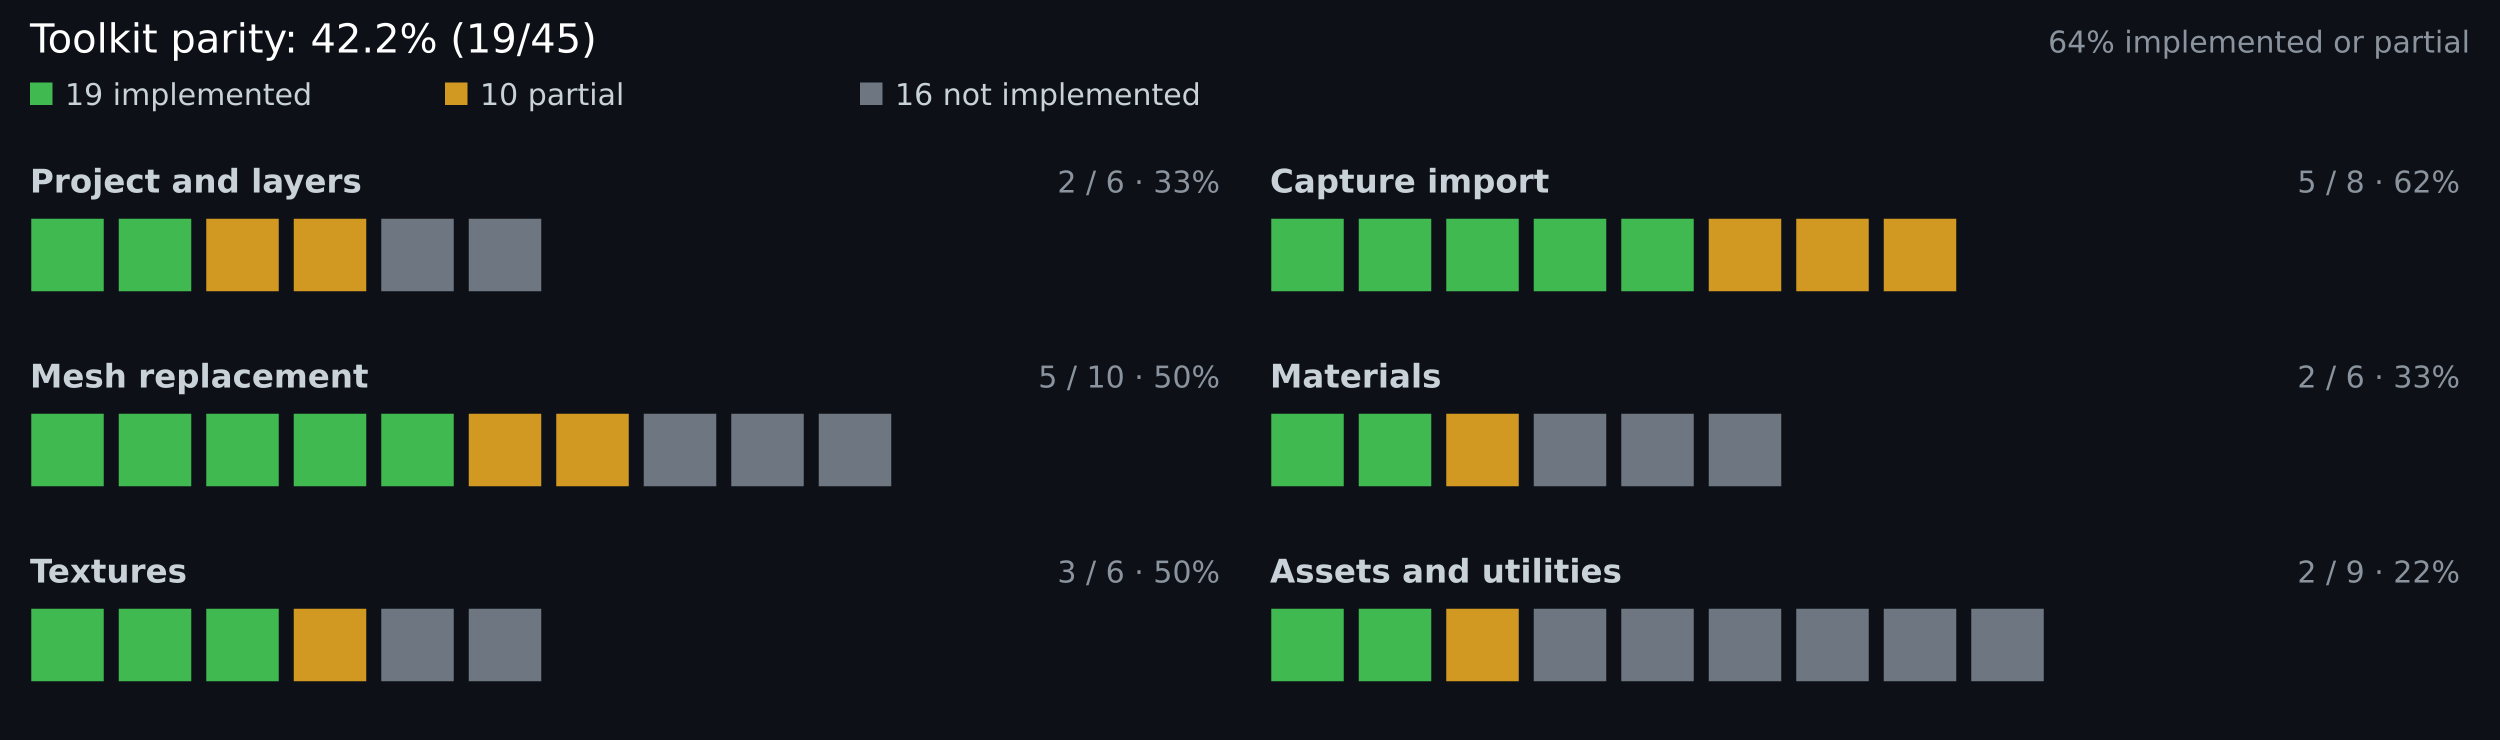
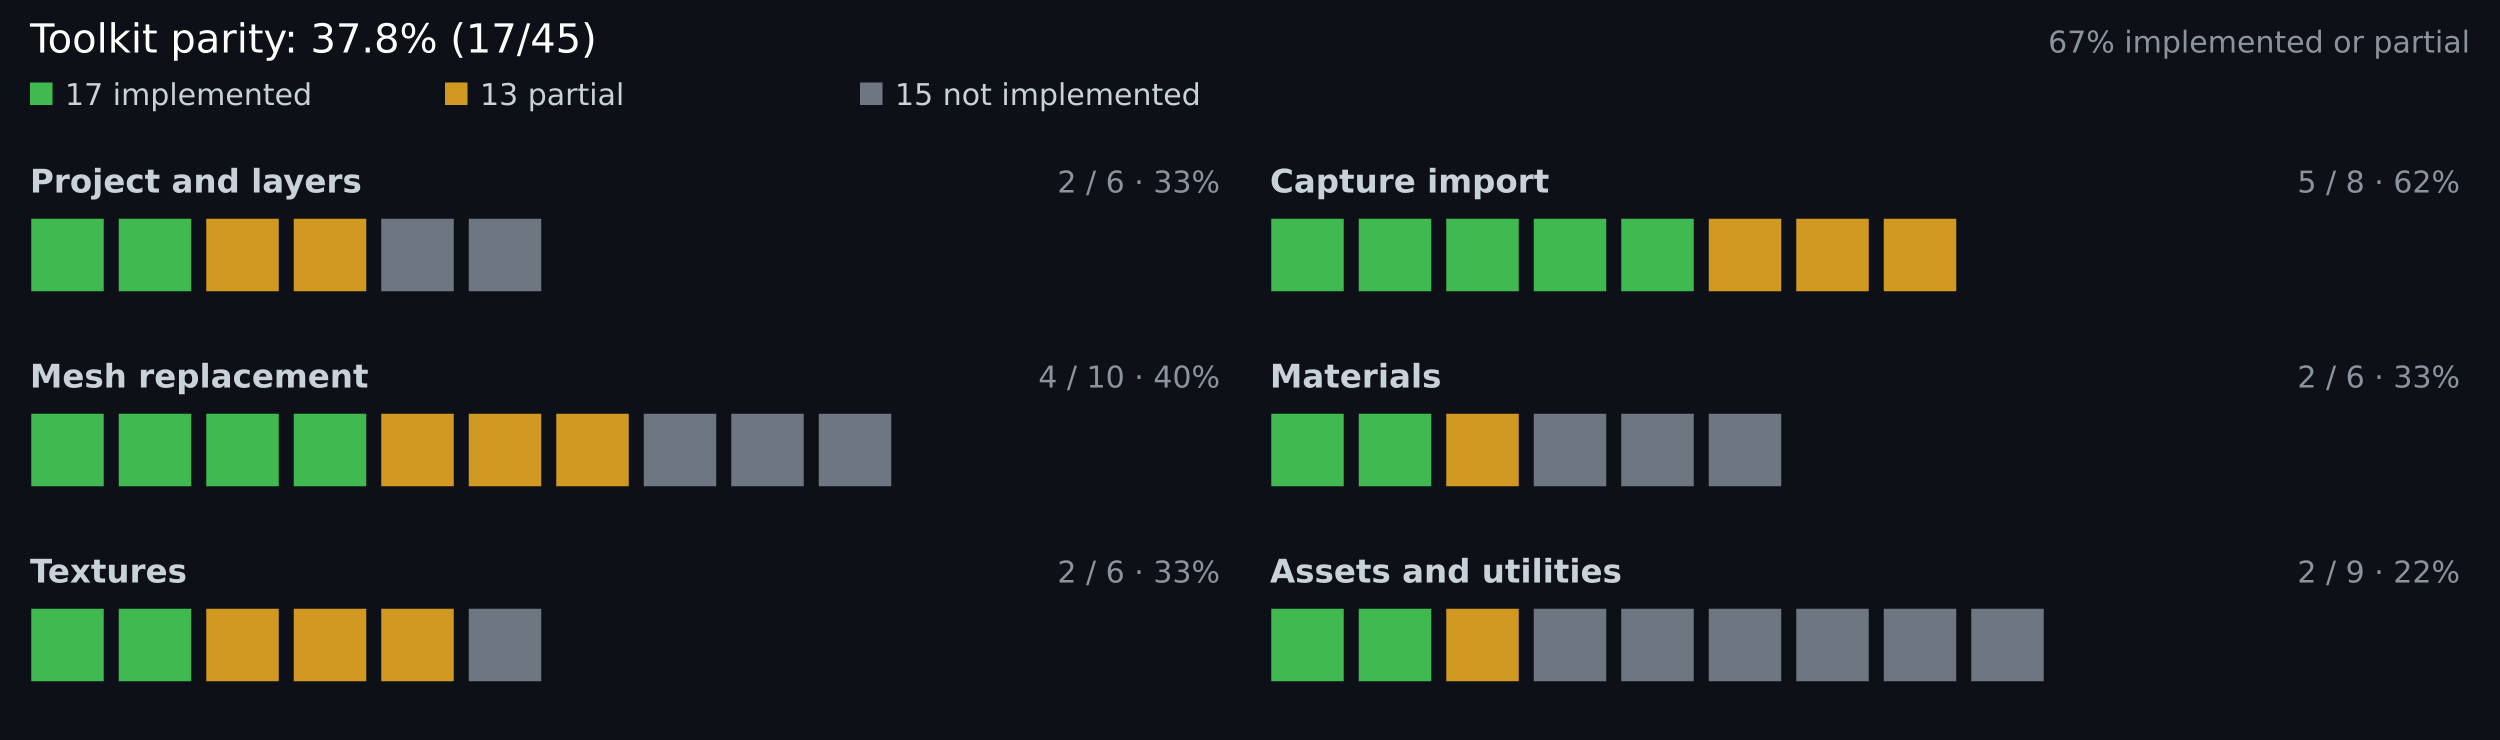
- <svg xmlns="http://www.w3.org/2000/svg" width="1000" height="296" viewBox="0 0 1000 296" role="img" aria-label="Toolkit parity: 42.2% (19 of 45 features fully implemented)">
+ <svg xmlns="http://www.w3.org/2000/svg" width="1000" height="296" viewBox="0 0 1000 296" role="img" aria-label="Toolkit parity: 37.8% (17 of 45 features fully implemented)">
  <rect width="1000" height="296" fill="#0d1117" />
-   <text x="12" y="21" font-family="Verdana, DejaVu Sans, sans-serif" font-size="16" fill="#ffffff">Toolkit parity: 42.2% (19/45)</text>
-   <text x="988" y="21" text-anchor="end" font-family="Verdana, DejaVu Sans, sans-serif" font-size="12" fill="#8b949e">64% implemented or partial</text>
+   <text x="12" y="21" font-family="Verdana, DejaVu Sans, sans-serif" font-size="16" fill="#ffffff">Toolkit parity: 37.8% (17/45)</text>
+   <text x="988" y="21" text-anchor="end" font-family="Verdana, DejaVu Sans, sans-serif" font-size="12" fill="#8b949e">67% implemented or partial</text>
  <g font-family="Verdana, DejaVu Sans, sans-serif" font-size="12" fill="#c9d1d9">
    <rect x="12" y="33" width="9" height="9" fill="#3fb950" />
-     <text x="26" y="42">19 implemented</text>
+     <text x="26" y="42">17 implemented</text>
    <rect x="178" y="33" width="9" height="9" fill="#d29922" />
-     <text x="192" y="42">10 partial</text>
+     <text x="192" y="42">13 partial</text>
    <rect x="344" y="33" width="9" height="9" fill="#6e7681" />
-     <text x="358" y="42">16 not implemented</text>
+     <text x="358" y="42">15 not implemented</text>
  </g>
  <g>
    <text x="12" y="77" font-family="Verdana, DejaVu Sans, sans-serif" font-size="13" font-weight="600" fill="#c9d1d9">Project and layers</text>
    <text x="488" y="77" text-anchor="end" font-family="Verdana, DejaVu Sans, sans-serif" font-size="12" fill="#8b949e">2 / 6 · 33%</text>
    <rect x="12" y="87" width="30" height="30" fill="#3fb950" stroke="#0d1117" stroke-width="1" />
    <rect x="47" y="87" width="30" height="30" fill="#3fb950" stroke="#0d1117" stroke-width="1" />
    <rect x="82" y="87" width="30" height="30" fill="#d29922" stroke="#0d1117" stroke-width="1" />
    <rect x="117" y="87" width="30" height="30" fill="#d29922" stroke="#0d1117" stroke-width="1" />
    <rect x="152" y="87" width="30" height="30" fill="#6e7681" stroke="#0d1117" stroke-width="1" />
    <rect x="187" y="87" width="30" height="30" fill="#6e7681" stroke="#0d1117" stroke-width="1" />
  </g>
  <g>
    <text x="508" y="77" font-family="Verdana, DejaVu Sans, sans-serif" font-size="13" font-weight="600" fill="#c9d1d9">Capture import</text>
    <text x="984" y="77" text-anchor="end" font-family="Verdana, DejaVu Sans, sans-serif" font-size="12" fill="#8b949e">5 / 8 · 62%</text>
    <rect x="508" y="87" width="30" height="30" fill="#3fb950" stroke="#0d1117" stroke-width="1" />
    <rect x="543" y="87" width="30" height="30" fill="#3fb950" stroke="#0d1117" stroke-width="1" />
    <rect x="578" y="87" width="30" height="30" fill="#3fb950" stroke="#0d1117" stroke-width="1" />
    <rect x="613" y="87" width="30" height="30" fill="#3fb950" stroke="#0d1117" stroke-width="1" />
    <rect x="648" y="87" width="30" height="30" fill="#3fb950" stroke="#0d1117" stroke-width="1" />
    <rect x="683" y="87" width="30" height="30" fill="#d29922" stroke="#0d1117" stroke-width="1" />
    <rect x="718" y="87" width="30" height="30" fill="#d29922" stroke="#0d1117" stroke-width="1" />
    <rect x="753" y="87" width="30" height="30" fill="#d29922" stroke="#0d1117" stroke-width="1" />
  </g>
  <g>
    <text x="12" y="155" font-family="Verdana, DejaVu Sans, sans-serif" font-size="13" font-weight="600" fill="#c9d1d9">Mesh replacement</text>
-     <text x="488" y="155" text-anchor="end" font-family="Verdana, DejaVu Sans, sans-serif" font-size="12" fill="#8b949e">5 / 10 · 50%</text>
+     <text x="488" y="155" text-anchor="end" font-family="Verdana, DejaVu Sans, sans-serif" font-size="12" fill="#8b949e">4 / 10 · 40%</text>
    <rect x="12" y="165" width="30" height="30" fill="#3fb950" stroke="#0d1117" stroke-width="1" />
    <rect x="47" y="165" width="30" height="30" fill="#3fb950" stroke="#0d1117" stroke-width="1" />
    <rect x="82" y="165" width="30" height="30" fill="#3fb950" stroke="#0d1117" stroke-width="1" />
    <rect x="117" y="165" width="30" height="30" fill="#3fb950" stroke="#0d1117" stroke-width="1" />
-     <rect x="152" y="165" width="30" height="30" fill="#3fb950" stroke="#0d1117" stroke-width="1" />
+     <rect x="152" y="165" width="30" height="30" fill="#d29922" stroke="#0d1117" stroke-width="1" />
    <rect x="187" y="165" width="30" height="30" fill="#d29922" stroke="#0d1117" stroke-width="1" />
    <rect x="222" y="165" width="30" height="30" fill="#d29922" stroke="#0d1117" stroke-width="1" />
    <rect x="257" y="165" width="30" height="30" fill="#6e7681" stroke="#0d1117" stroke-width="1" />
    <rect x="292" y="165" width="30" height="30" fill="#6e7681" stroke="#0d1117" stroke-width="1" />
    <rect x="327" y="165" width="30" height="30" fill="#6e7681" stroke="#0d1117" stroke-width="1" />
  </g>
  <g>
    <text x="508" y="155" font-family="Verdana, DejaVu Sans, sans-serif" font-size="13" font-weight="600" fill="#c9d1d9">Materials</text>
    <text x="984" y="155" text-anchor="end" font-family="Verdana, DejaVu Sans, sans-serif" font-size="12" fill="#8b949e">2 / 6 · 33%</text>
    <rect x="508" y="165" width="30" height="30" fill="#3fb950" stroke="#0d1117" stroke-width="1" />
    <rect x="543" y="165" width="30" height="30" fill="#3fb950" stroke="#0d1117" stroke-width="1" />
    <rect x="578" y="165" width="30" height="30" fill="#d29922" stroke="#0d1117" stroke-width="1" />
    <rect x="613" y="165" width="30" height="30" fill="#6e7681" stroke="#0d1117" stroke-width="1" />
    <rect x="648" y="165" width="30" height="30" fill="#6e7681" stroke="#0d1117" stroke-width="1" />
    <rect x="683" y="165" width="30" height="30" fill="#6e7681" stroke="#0d1117" stroke-width="1" />
  </g>
  <g>
    <text x="12" y="233" font-family="Verdana, DejaVu Sans, sans-serif" font-size="13" font-weight="600" fill="#c9d1d9">Textures</text>
-     <text x="488" y="233" text-anchor="end" font-family="Verdana, DejaVu Sans, sans-serif" font-size="12" fill="#8b949e">3 / 6 · 50%</text>
+     <text x="488" y="233" text-anchor="end" font-family="Verdana, DejaVu Sans, sans-serif" font-size="12" fill="#8b949e">2 / 6 · 33%</text>
    <rect x="12" y="243" width="30" height="30" fill="#3fb950" stroke="#0d1117" stroke-width="1" />
    <rect x="47" y="243" width="30" height="30" fill="#3fb950" stroke="#0d1117" stroke-width="1" />
-     <rect x="82" y="243" width="30" height="30" fill="#3fb950" stroke="#0d1117" stroke-width="1" />
+     <rect x="82" y="243" width="30" height="30" fill="#d29922" stroke="#0d1117" stroke-width="1" />
    <rect x="117" y="243" width="30" height="30" fill="#d29922" stroke="#0d1117" stroke-width="1" />
-     <rect x="152" y="243" width="30" height="30" fill="#6e7681" stroke="#0d1117" stroke-width="1" />
+     <rect x="152" y="243" width="30" height="30" fill="#d29922" stroke="#0d1117" stroke-width="1" />
    <rect x="187" y="243" width="30" height="30" fill="#6e7681" stroke="#0d1117" stroke-width="1" />
  </g>
  <g>
    <text x="508" y="233" font-family="Verdana, DejaVu Sans, sans-serif" font-size="13" font-weight="600" fill="#c9d1d9">Assets and utilities</text>
    <text x="984" y="233" text-anchor="end" font-family="Verdana, DejaVu Sans, sans-serif" font-size="12" fill="#8b949e">2 / 9 · 22%</text>
    <rect x="508" y="243" width="30" height="30" fill="#3fb950" stroke="#0d1117" stroke-width="1" />
    <rect x="543" y="243" width="30" height="30" fill="#3fb950" stroke="#0d1117" stroke-width="1" />
    <rect x="578" y="243" width="30" height="30" fill="#d29922" stroke="#0d1117" stroke-width="1" />
    <rect x="613" y="243" width="30" height="30" fill="#6e7681" stroke="#0d1117" stroke-width="1" />
    <rect x="648" y="243" width="30" height="30" fill="#6e7681" stroke="#0d1117" stroke-width="1" />
    <rect x="683" y="243" width="30" height="30" fill="#6e7681" stroke="#0d1117" stroke-width="1" />
    <rect x="718" y="243" width="30" height="30" fill="#6e7681" stroke="#0d1117" stroke-width="1" />
    <rect x="753" y="243" width="30" height="30" fill="#6e7681" stroke="#0d1117" stroke-width="1" />
    <rect x="788" y="243" width="30" height="30" fill="#6e7681" stroke="#0d1117" stroke-width="1" />
  </g>
</svg>
